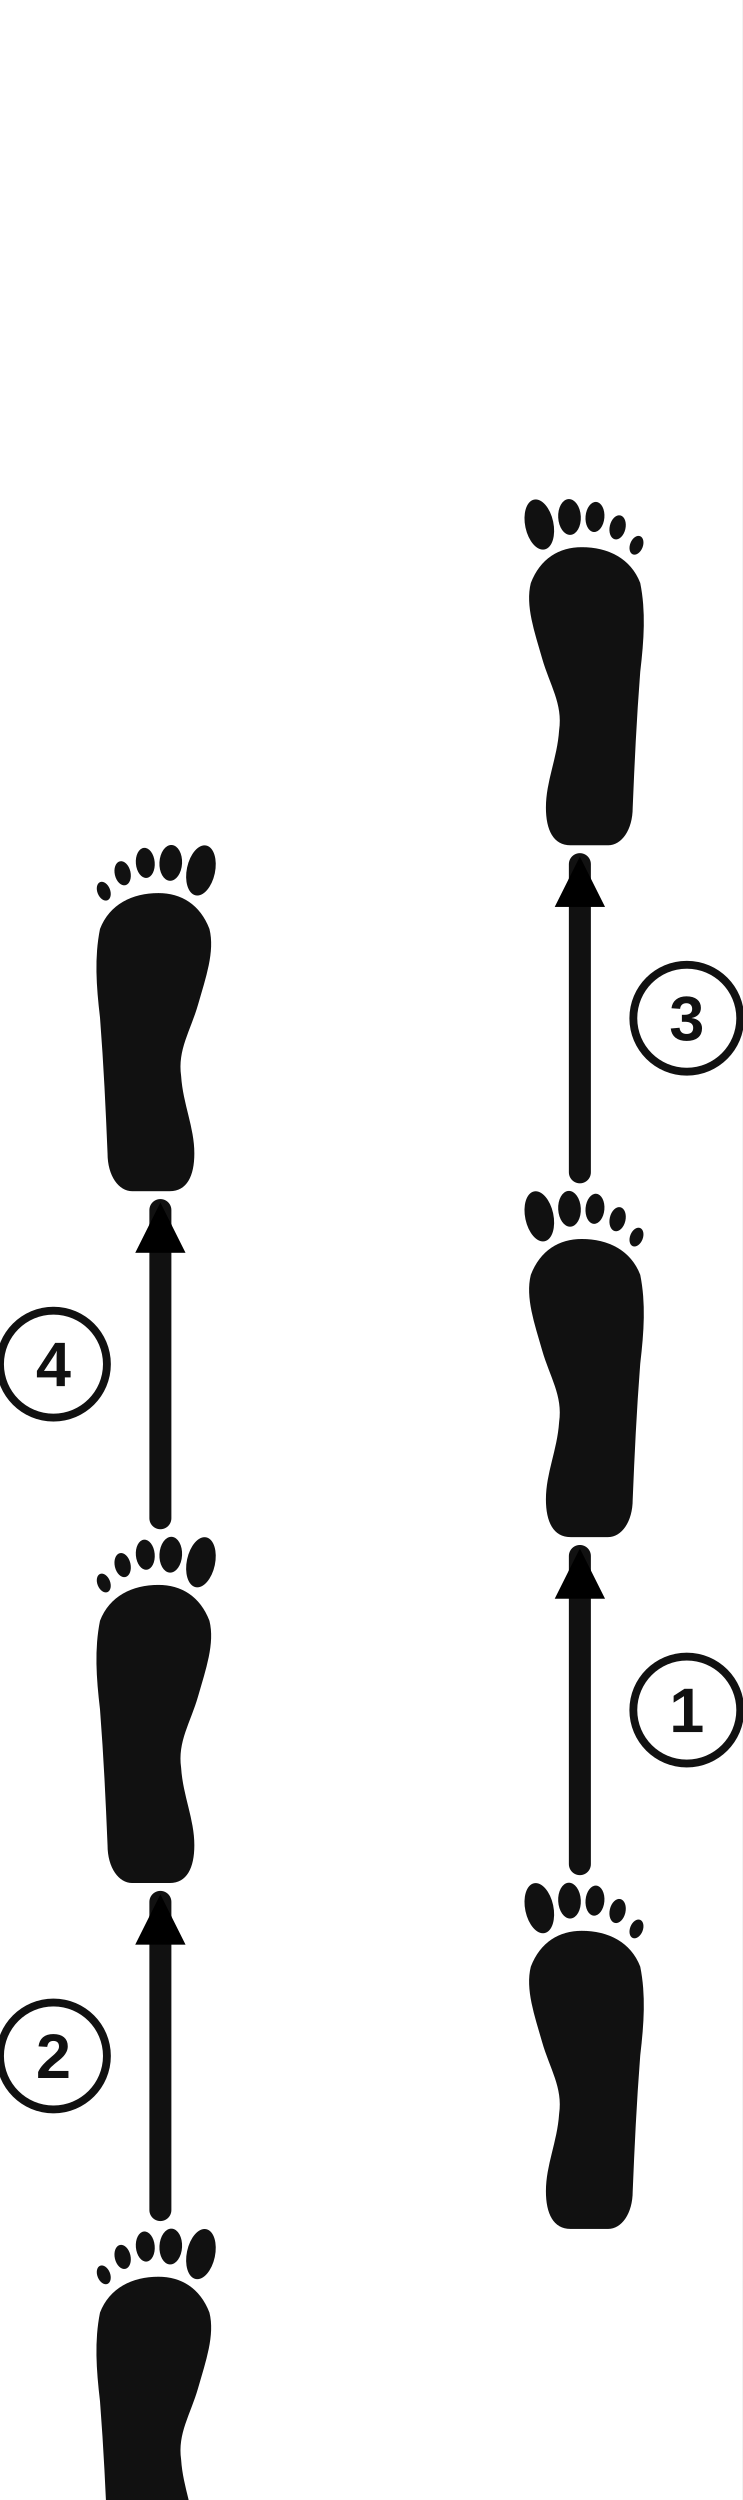
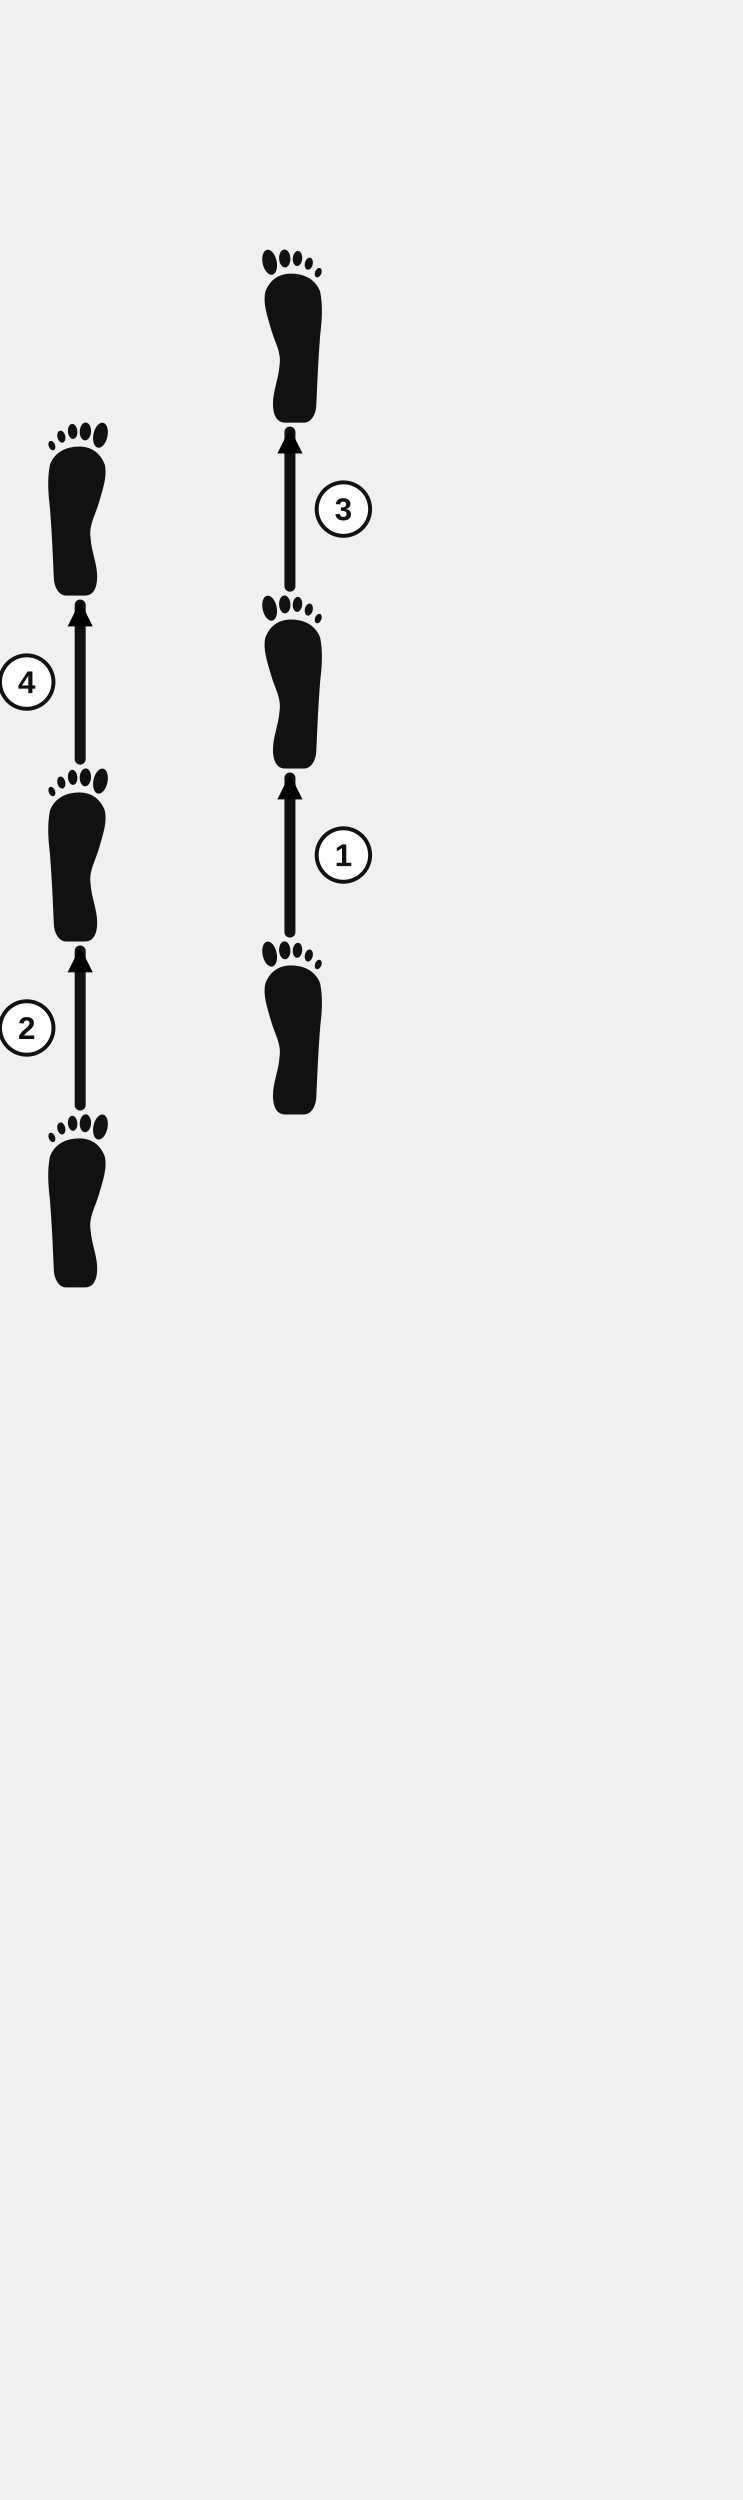
- <svg xmlns="http://www.w3.org/2000/svg" viewBox="0 0 236 795" role="img" aria-label="Okuri-ashi forward: right foot steps forward (movements 1 and 3) while left foot follows (movements 2 and 4)">
+ <svg xmlns="http://www.w3.org/2000/svg" viewBox="0 0 472 1590" role="img" aria-label="Okuri-ashi forward: right foot steps forward (movements 1 and 3) while left foot follows (movements 2 and 4)">
  <defs>
    <g id="foot-r">
      <path d="M 45 224                C 36 224 32 216 32 204                C 32 190 38 178 39 163                C 41 149 34 139 30 125                C 26 111 21 97 24 85                C 29 72 39 66 51 66                C 65 66 77 72 82 85                C 85 100 84 115 82 132                C 80 158 79 180 78 204                C 78 216 72 224 65 224                Z" />
      <ellipse cx="28.5" cy="54" rx="7.5" ry="13.5" transform="rotate(-12 28.5 54)" />
      <ellipse cx="44.5" cy="50" rx="6" ry="9.5" transform="rotate(-3 44.5 50)" />
      <ellipse cx="58" cy="50" rx="5" ry="8" transform="rotate(5 58 50)" />
      <ellipse cx="70" cy="55.5" rx="4.2" ry="6.5" transform="rotate(13 70 55.5)" />
      <ellipse cx="80" cy="65" rx="3.4" ry="5.2" transform="rotate(22 80 65)" />
    </g>
    <g id="foot-l">
      <use href="#foot-r" transform="translate(100 0) scale(-1 1)" />
    </g>
    <marker id="ah" viewBox="0 0 10 10" refX="8.5" refY="5" markerWidth="16" markerHeight="16" orient="auto" markerUnits="userSpaceOnUse">
      <path d="M 0 0 L 10 5 L 0 10 Z" />
    </marker>
  </defs>
-   <rect width="236" height="795" fill="#ffffff" />
  <use href="#foot-r" fill="#111111" transform="translate(154.4 134.4) scale(0.6)" />
  <use href="#foot-r" fill="#111111" transform="translate(154.4 354.4) scale(0.6)" />
  <use href="#foot-r" fill="#111111" transform="translate(154.4 574.4) scale(0.6)" />
  <use href="#foot-l" fill="#111111" transform="translate(21.0 244.4) scale(0.6)" />
  <use href="#foot-l" fill="#111111" transform="translate(21.0 464.4) scale(0.6)" />
  <use href="#foot-l" fill="#111111" transform="translate(21.0 684.4) scale(0.6)" />
  <g stroke="#111111" stroke-width="7" stroke-linecap="round" fill="none">
    <path d="M 184.4 592.8 L 184.4 494.8" marker-end="url(#ah)" />
    <path d="M 184.4 372.8 L 184.4 274.8" marker-end="url(#ah)" />
    <path d="M 51.0 702.8 L 51.0 604.8" marker-end="url(#ah)" />
    <path d="M 51.0 482.8 L 51.0 384.8" marker-end="url(#ah)" />
  </g>
  <g font-family="Arial, Helvetica, sans-serif" font-size="20" font-weight="bold" text-anchor="middle">
    <circle cx="218.4" cy="543.8" r="17" fill="#ffffff" stroke="#111111" stroke-width="2.5" />
    <text x="218.4" y="543.8" dy="0.35em" fill="#111111">1</text>
    <circle cx="218.4" cy="323.8" r="17" fill="#ffffff" stroke="#111111" stroke-width="2.5" />
    <text x="218.4" y="323.8" dy="0.35em" fill="#111111">3</text>
    <circle cx="17.0" cy="653.8" r="17" fill="#ffffff" stroke="#111111" stroke-width="2.5" />
    <text x="17.0" y="653.8" dy="0.35em" fill="#111111">2</text>
    <circle cx="17.0" cy="433.8" r="17" fill="#ffffff" stroke="#111111" stroke-width="2.5" />
    <text x="17.0" y="433.8" dy="0.35em" fill="#111111">4</text>
  </g>
</svg>
